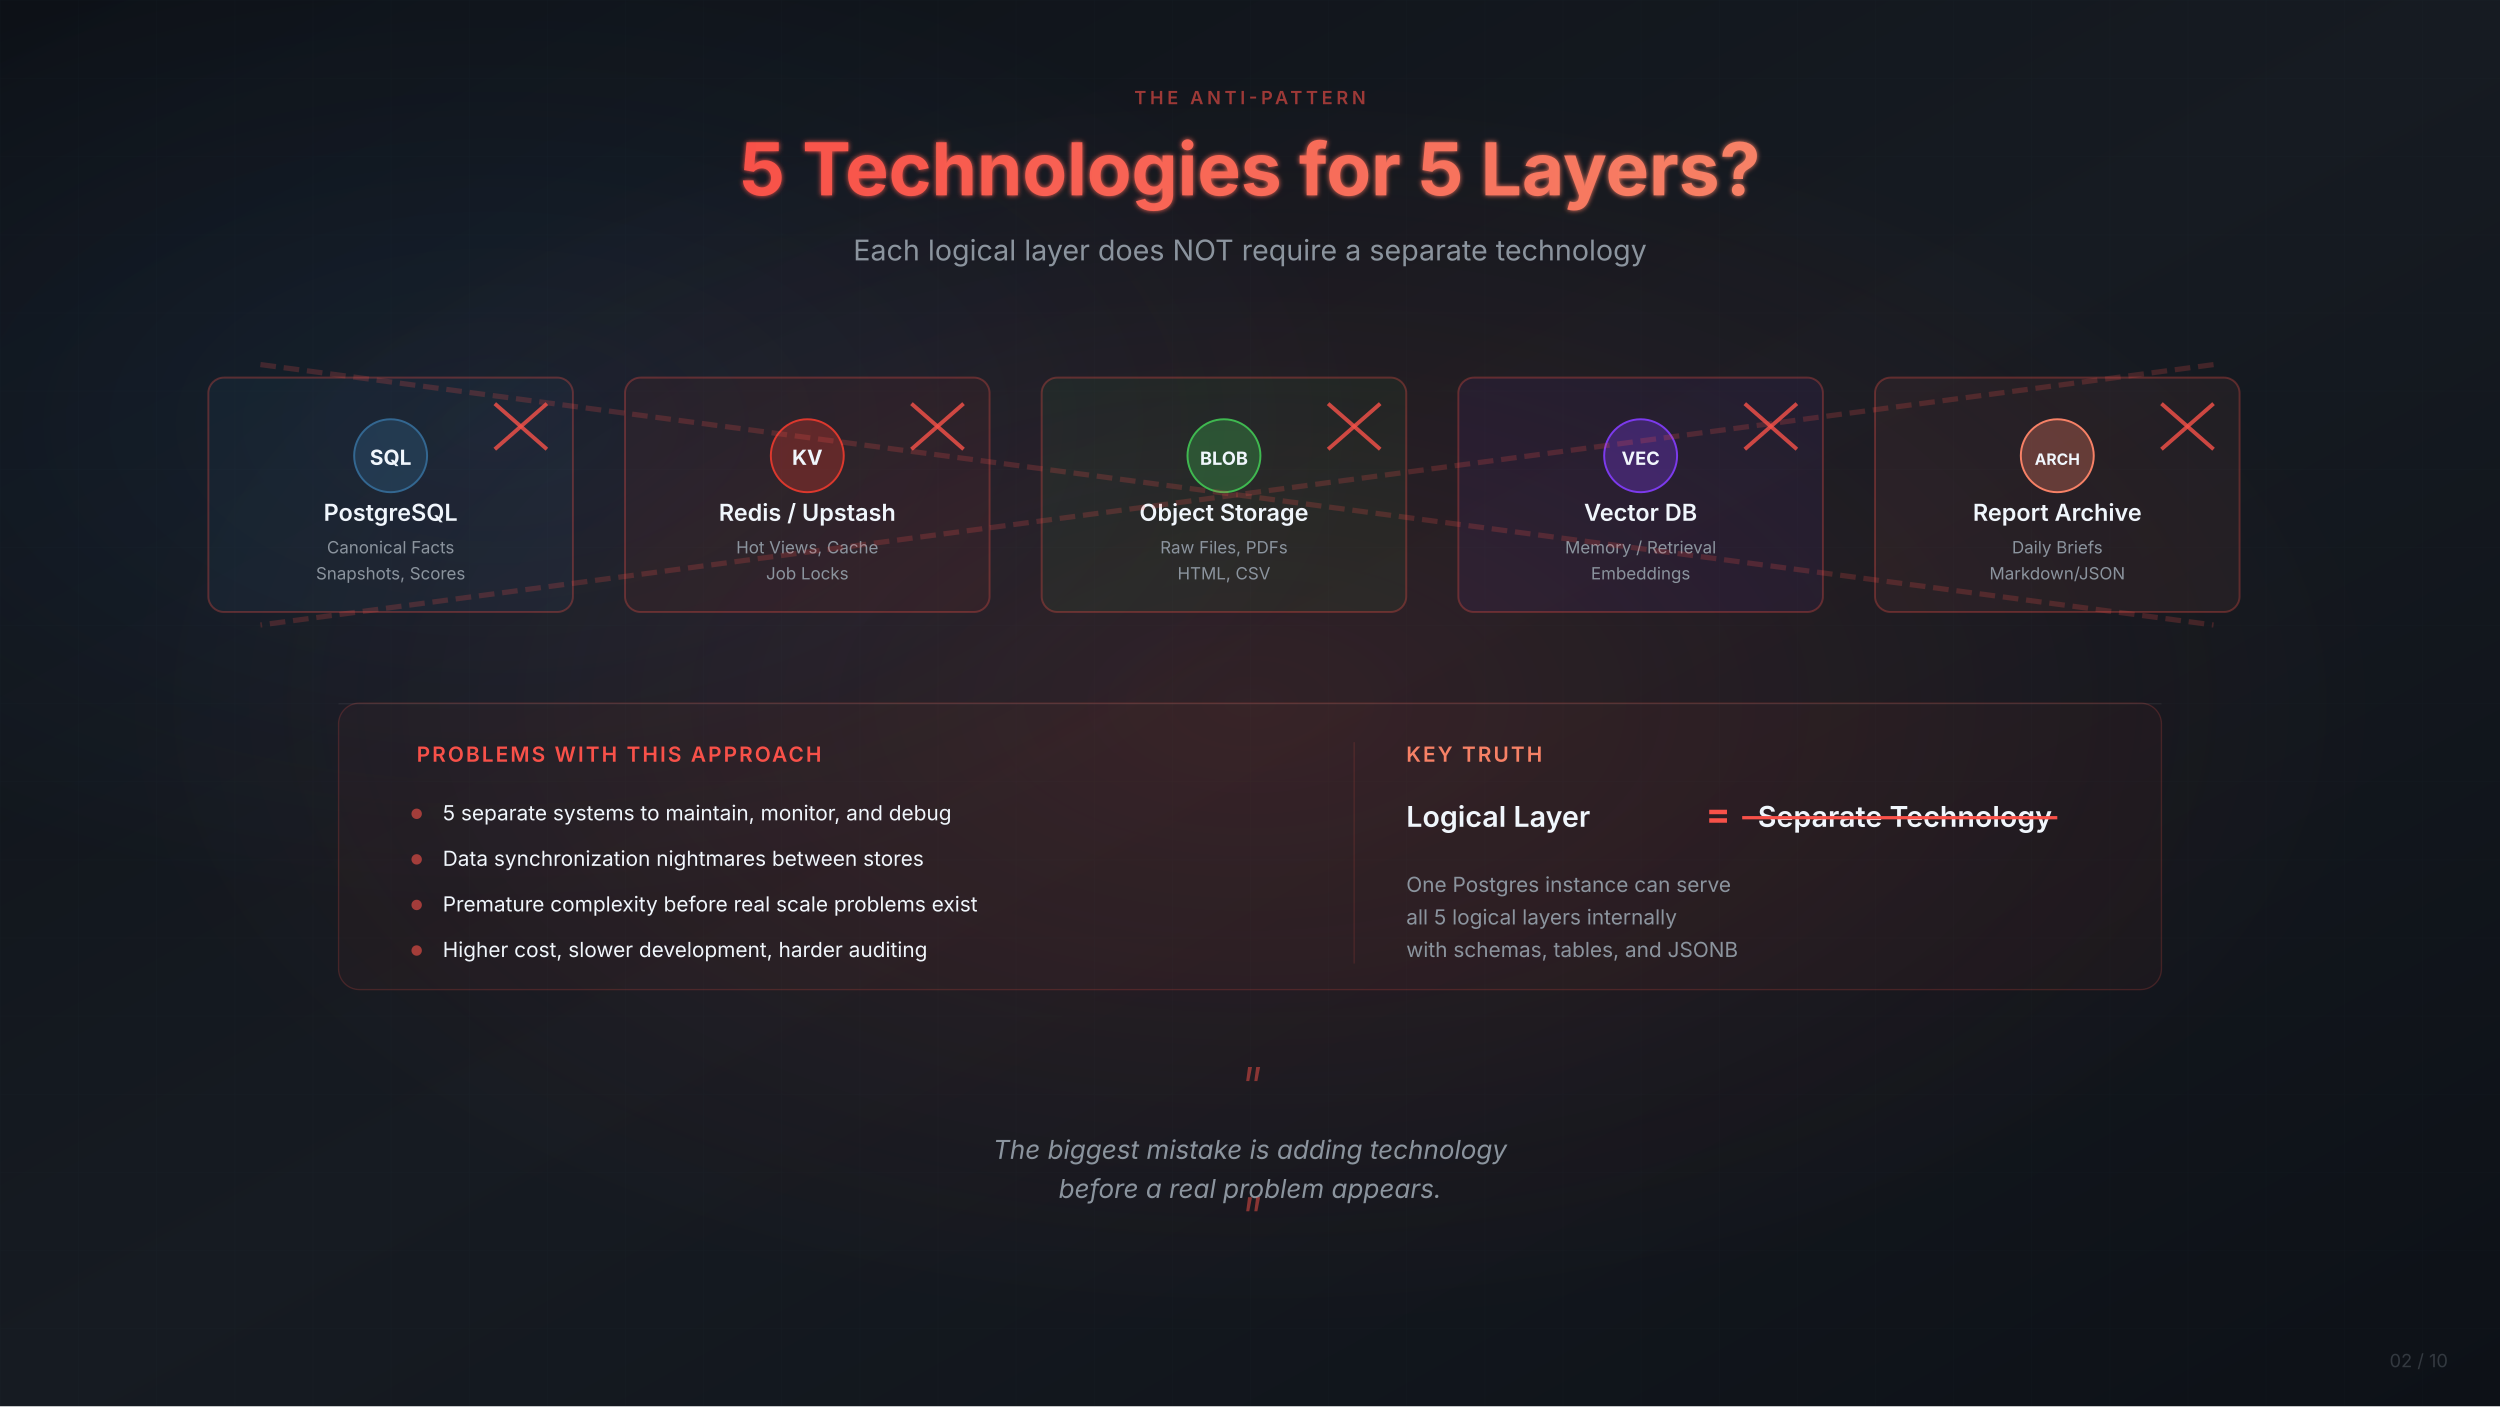
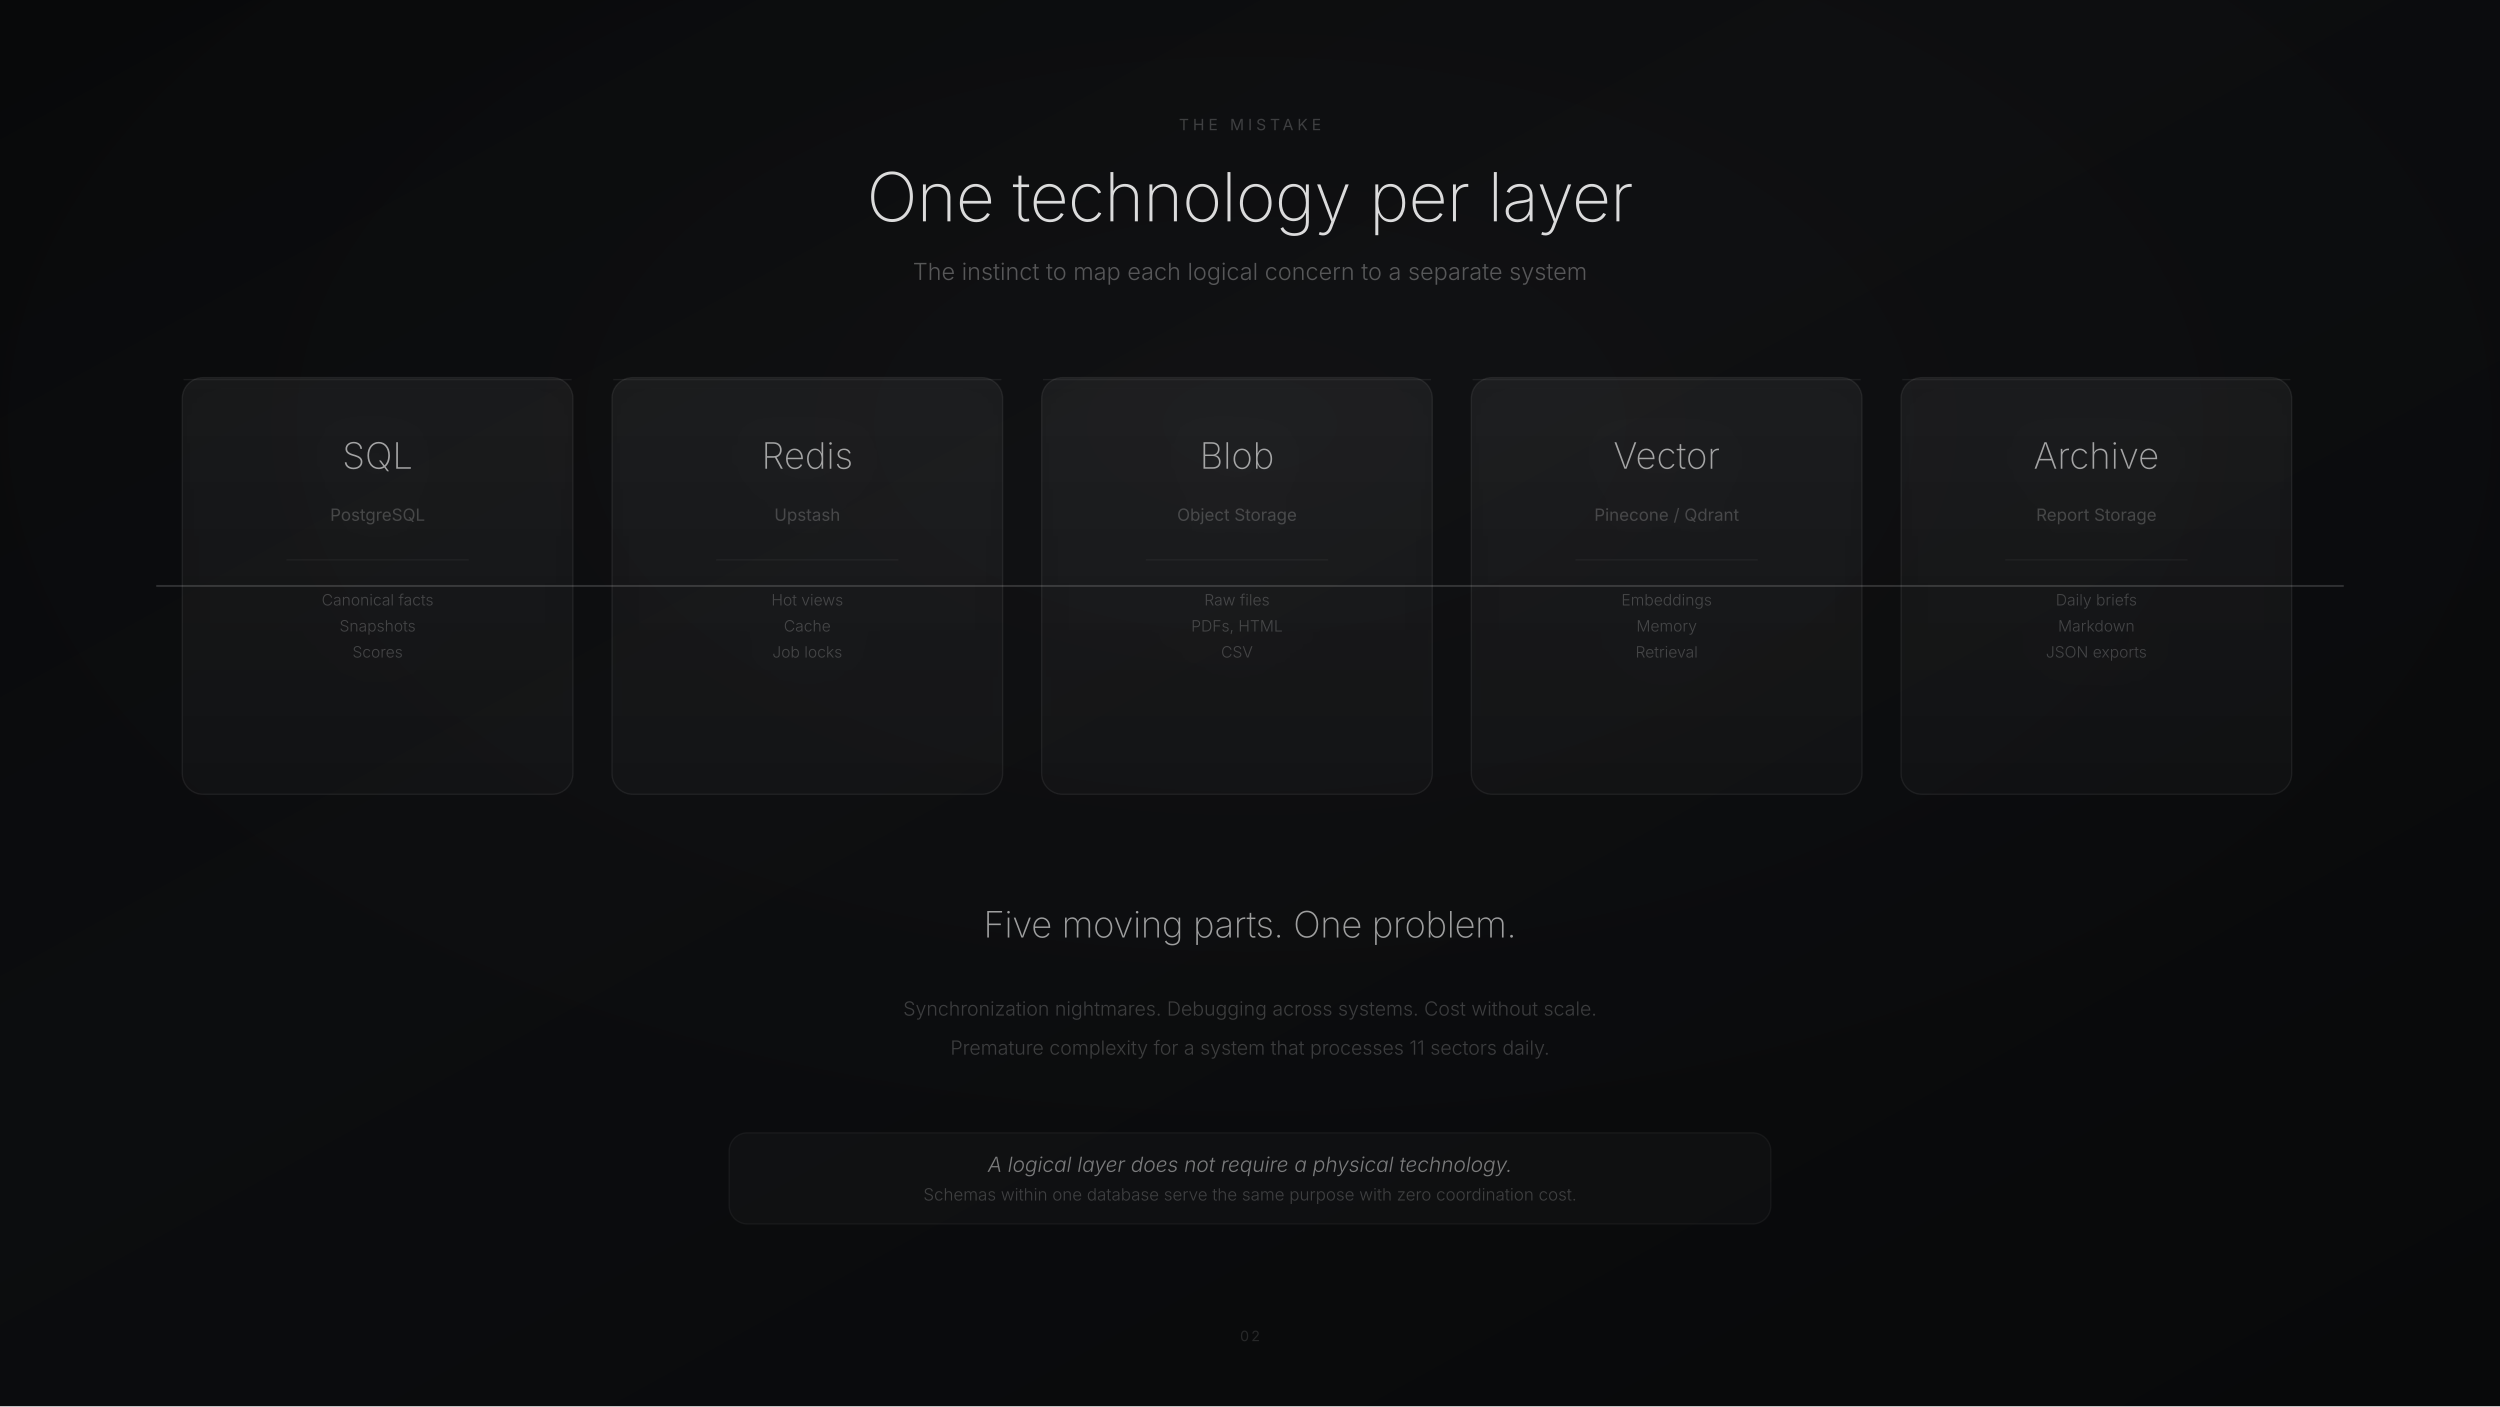
<svg xmlns="http://www.w3.org/2000/svg" viewBox="0 0 1920 1080" width="1920" height="1080">
-   <style>
-     text { font-family: 'Inter', -apple-system, 'SF Pro Display', 'Segoe UI', sans-serif; }
-   </style>
  <defs>
    <linearGradient id="bg" x1="0%" y1="0%" x2="100%" y2="100%">
-       <stop offset="0%" stop-color="#0d1117" />
-       <stop offset="50%" stop-color="#161b22" />
-       <stop offset="100%" stop-color="#0d1117" />
+       <stop offset="0%" stop-color="#08090a" />
+       <stop offset="40%" stop-color="#0c0d0f" />
+       <stop offset="100%" stop-color="#08090a" />
    </linearGradient>
-     <radialGradient id="glow-red" cx="50%" cy="50%" r="45%">
-       <stop offset="0%" stop-color="rgba(248,81,73,0.12)" />
-       <stop offset="100%" stop-color="rgba(248,81,73,0)" />
+     <radialGradient id="light" cx="50%" cy="30%" r="55%">
+       <stop offset="0%" stop-color="rgba(255,240,240,0.02)" />
+       <stop offset="100%" stop-color="rgba(255,240,240,0)" />
    </radialGradient>
-     <radialGradient id="glow-blue" cx="20%" cy="30%" r="35%">
-       <stop offset="0%" stop-color="rgba(88,166,255,0.08)" />
-       <stop offset="100%" stop-color="rgba(88,166,255,0)" />
-     </radialGradient>
-     <linearGradient id="title-grad" x1="0%" y1="0%" x2="100%" y2="0%">
-       <stop offset="0%" stop-color="#f85149" />
-       <stop offset="100%" stop-color="#f78166" />
+     <linearGradient id="glass-fill" x1="0%" y1="0%" x2="0%" y2="100%">
+       <stop offset="0%" stop-color="rgba(255,255,255,0.05)" />
+       <stop offset="100%" stop-color="rgba(255,255,255,0.015)" />
    </linearGradient>
-     <pattern id="grid" width="60" height="60" patternUnits="userSpaceOnUse">
-       <path d="M 60 0 L 0 0 0 60" fill="none" stroke="rgba(88,166,255,0.03)" stroke-width="0.5" />
-     </pattern>
-     <filter id="glow-filter">
-       <feGaussianBlur stdDeviation="2" result="blur" />
-       <feMerge>
-         <feMergeNode in="blur" />
-         <feMergeNode in="SourceGraphic" />
-       </feMerge>
+     <filter id="shadow-card" x="-5%" y="-5%" width="110%" height="115%">
+       <feDropShadow dx="0" dy="6" stdDeviation="16" flood-color="rgba(0,0,0,0.35)" />
    </filter>
  </defs>
  <rect width="1920" height="1080" fill="url(#bg)" />
-   <rect width="1920" height="1080" fill="url(#grid)" />
-   <rect width="1920" height="1080" fill="url(#glow-red)" />
-   <rect width="1920" height="1080" fill="url(#glow-blue)" />
-   <text x="960" y="80" text-anchor="middle" fill="rgba(248,81,73,0.6)" font-size="14" font-weight="600" letter-spacing="0.2em">THE ANTI-PATTERN</text>
-   <text x="960" y="150" text-anchor="middle" fill="url(#title-grad)" font-size="56" font-weight="700" filter="url(#glow-filter)">5 Technologies for 5 Layers?</text>
-   <text x="960" y="200" text-anchor="middle" fill="#8b949e" font-size="22" font-weight="400">Each logical layer does NOT require a separate technology</text>
-   <g transform="translate(160, 290)">
-     <rect width="280" height="180" rx="12" fill="rgba(51,103,145,0.08)" stroke="rgba(248,81,73,0.3)" stroke-width="1.5" />
-     <circle cx="140" cy="60" r="28" fill="rgba(51,103,145,0.3)" stroke="#336791" stroke-width="1.5" />
-     <text x="140" y="67" text-anchor="middle" fill="#f0f6fc" font-size="16" font-weight="700">SQL</text>
-     <text x="140" y="110" text-anchor="middle" fill="#f0f6fc" font-size="18" font-weight="600">PostgreSQL</text>
-     <text x="140" y="135" text-anchor="middle" fill="#8b949e" font-size="13">Canonical Facts</text>
-     <text x="140" y="155" text-anchor="middle" fill="#8b949e" font-size="13">Snapshots, Scores</text>
-     <line x1="220" y1="20" x2="260" y2="55" stroke="#f85149" stroke-width="3" opacity="0.8" />
-     <line x1="260" y1="20" x2="220" y2="55" stroke="#f85149" stroke-width="3" opacity="0.8" />
+   <rect width="1920" height="1080" fill="url(#light)" />
+   <text x="960" y="100" text-anchor="middle" fill="rgba(255,255,255,0.2)" font-family="'SF Pro Display', 'Inter', -apple-system, sans-serif" font-size="12" font-weight="400" letter-spacing="0.25em">THE MISTAKE</text>
+   <text x="960" y="170" text-anchor="middle" fill="rgba(255,255,255,0.85)" font-family="'SF Pro Display', 'Inter', -apple-system, sans-serif" font-size="52" font-weight="200" letter-spacing="-0.01em">One technology per layer</text>
+   <text x="960" y="215" text-anchor="middle" fill="rgba(255,255,255,0.3)" font-family="'SF Pro Display', 'Inter', -apple-system, sans-serif" font-size="18" font-weight="300">The instinct to map each logical concern to a separate system</text>
+   <g filter="url(#shadow-card)">
+     <rect x="140" y="290" width="300" height="320" rx="16" fill="url(#glass-fill)" stroke="rgba(255,255,255,0.07)" stroke-width="1" />
+     <rect x="141" y="291" width="298" height="1" fill="rgba(255,255,255,0.06)" />
+     <text x="290" y="360" text-anchor="middle" fill="rgba(255,255,255,0.6)" font-family="'SF Pro Display', 'Inter', -apple-system, sans-serif" font-size="28" font-weight="200">SQL</text>
+     <text x="290" y="400" text-anchor="middle" fill="rgba(255,255,255,0.2)" font-family="'SF Pro Display', 'Inter', -apple-system, sans-serif" font-size="13" font-weight="400">PostgreSQL</text>
+     <line x1="220" y1="430" x2="360" y2="430" stroke="rgba(255,255,255,0.04)" stroke-width="1" />
+     <text x="290" y="465" text-anchor="middle" fill="rgba(255,255,255,0.2)" font-family="'SF Pro Display', 'Inter', -apple-system, sans-serif" font-size="12" font-weight="300">Canonical facts</text>
+     <text x="290" y="485" text-anchor="middle" fill="rgba(255,255,255,0.2)" font-family="'SF Pro Display', 'Inter', -apple-system, sans-serif" font-size="12" font-weight="300">Snapshots</text>
+     <text x="290" y="505" text-anchor="middle" fill="rgba(255,255,255,0.2)" font-family="'SF Pro Display', 'Inter', -apple-system, sans-serif" font-size="12" font-weight="300">Scores</text>
  </g>
-   <g transform="translate(480, 290)">
-     <rect width="280" height="180" rx="12" fill="rgba(220,56,45,0.06)" stroke="rgba(248,81,73,0.3)" stroke-width="1.5" />
-     <circle cx="140" cy="60" r="28" fill="rgba(220,56,45,0.3)" stroke="#DC382D" stroke-width="1.5" />
-     <text x="140" y="67" text-anchor="middle" fill="#f0f6fc" font-size="16" font-weight="700">KV</text>
-     <text x="140" y="110" text-anchor="middle" fill="#f0f6fc" font-size="18" font-weight="600">Redis / Upstash</text>
-     <text x="140" y="135" text-anchor="middle" fill="#8b949e" font-size="13">Hot Views, Cache</text>
-     <text x="140" y="155" text-anchor="middle" fill="#8b949e" font-size="13">Job Locks</text>
-     <line x1="220" y1="20" x2="260" y2="55" stroke="#f85149" stroke-width="3" opacity="0.8" />
-     <line x1="260" y1="20" x2="220" y2="55" stroke="#f85149" stroke-width="3" opacity="0.8" />
+   <g filter="url(#shadow-card)">
+     <rect x="470" y="290" width="300" height="320" rx="16" fill="url(#glass-fill)" stroke="rgba(255,255,255,0.07)" stroke-width="1" />
+     <rect x="471" y="291" width="298" height="1" fill="rgba(255,255,255,0.06)" />
+     <text x="620" y="360" text-anchor="middle" fill="rgba(255,255,255,0.6)" font-family="'SF Pro Display', 'Inter', -apple-system, sans-serif" font-size="28" font-weight="200">Redis</text>
+     <text x="620" y="400" text-anchor="middle" fill="rgba(255,255,255,0.2)" font-family="'SF Pro Display', 'Inter', -apple-system, sans-serif" font-size="13" font-weight="400">Upstash</text>
+     <line x1="550" y1="430" x2="690" y2="430" stroke="rgba(255,255,255,0.04)" stroke-width="1" />
+     <text x="620" y="465" text-anchor="middle" fill="rgba(255,255,255,0.2)" font-family="'SF Pro Display', 'Inter', -apple-system, sans-serif" font-size="12" font-weight="300">Hot views</text>
+     <text x="620" y="485" text-anchor="middle" fill="rgba(255,255,255,0.2)" font-family="'SF Pro Display', 'Inter', -apple-system, sans-serif" font-size="12" font-weight="300">Cache</text>
+     <text x="620" y="505" text-anchor="middle" fill="rgba(255,255,255,0.2)" font-family="'SF Pro Display', 'Inter', -apple-system, sans-serif" font-size="12" font-weight="300">Job locks</text>
  </g>
-   <g transform="translate(800, 290)">
-     <rect width="280" height="180" rx="12" fill="rgba(63,185,80,0.06)" stroke="rgba(248,81,73,0.3)" stroke-width="1.5" />
-     <circle cx="140" cy="60" r="28" fill="rgba(63,185,80,0.3)" stroke="#3fb950" stroke-width="1.5" />
-     <text x="140" y="67" text-anchor="middle" fill="#f0f6fc" font-size="14" font-weight="700">BLOB</text>
-     <text x="140" y="110" text-anchor="middle" fill="#f0f6fc" font-size="18" font-weight="600">Object Storage</text>
-     <text x="140" y="135" text-anchor="middle" fill="#8b949e" font-size="13">Raw Files, PDFs</text>
-     <text x="140" y="155" text-anchor="middle" fill="#8b949e" font-size="13">HTML, CSV</text>
-     <line x1="220" y1="20" x2="260" y2="55" stroke="#f85149" stroke-width="3" opacity="0.8" />
-     <line x1="260" y1="20" x2="220" y2="55" stroke="#f85149" stroke-width="3" opacity="0.8" />
+   <g filter="url(#shadow-card)">
+     <rect x="800" y="290" width="300" height="320" rx="16" fill="url(#glass-fill)" stroke="rgba(255,255,255,0.07)" stroke-width="1" />
+     <rect x="801" y="291" width="298" height="1" fill="rgba(255,255,255,0.06)" />
+     <text x="950" y="360" text-anchor="middle" fill="rgba(255,255,255,0.6)" font-family="'SF Pro Display', 'Inter', -apple-system, sans-serif" font-size="28" font-weight="200">Blob</text>
+     <text x="950" y="400" text-anchor="middle" fill="rgba(255,255,255,0.2)" font-family="'SF Pro Display', 'Inter', -apple-system, sans-serif" font-size="13" font-weight="400">Object Storage</text>
+     <line x1="880" y1="430" x2="1020" y2="430" stroke="rgba(255,255,255,0.04)" stroke-width="1" />
+     <text x="950" y="465" text-anchor="middle" fill="rgba(255,255,255,0.2)" font-family="'SF Pro Display', 'Inter', -apple-system, sans-serif" font-size="12" font-weight="300">Raw files</text>
+     <text x="950" y="485" text-anchor="middle" fill="rgba(255,255,255,0.2)" font-family="'SF Pro Display', 'Inter', -apple-system, sans-serif" font-size="12" font-weight="300">PDFs, HTML</text>
+     <text x="950" y="505" text-anchor="middle" fill="rgba(255,255,255,0.2)" font-family="'SF Pro Display', 'Inter', -apple-system, sans-serif" font-size="12" font-weight="300">CSV</text>
  </g>
-   <g transform="translate(1120, 290)">
-     <rect width="280" height="180" rx="12" fill="rgba(124,58,237,0.06)" stroke="rgba(248,81,73,0.3)" stroke-width="1.5" />
-     <circle cx="140" cy="60" r="28" fill="rgba(124,58,237,0.3)" stroke="#7c3aed" stroke-width="1.5" />
-     <text x="140" y="67" text-anchor="middle" fill="#f0f6fc" font-size="14" font-weight="700">VEC</text>
-     <text x="140" y="110" text-anchor="middle" fill="#f0f6fc" font-size="18" font-weight="600">Vector DB</text>
-     <text x="140" y="135" text-anchor="middle" fill="#8b949e" font-size="13">Memory / Retrieval</text>
-     <text x="140" y="155" text-anchor="middle" fill="#8b949e" font-size="13">Embeddings</text>
-     <line x1="220" y1="20" x2="260" y2="55" stroke="#f85149" stroke-width="3" opacity="0.8" />
-     <line x1="260" y1="20" x2="220" y2="55" stroke="#f85149" stroke-width="3" opacity="0.8" />
+   <g filter="url(#shadow-card)">
+     <rect x="1130" y="290" width="300" height="320" rx="16" fill="url(#glass-fill)" stroke="rgba(255,255,255,0.07)" stroke-width="1" />
+     <rect x="1131" y="291" width="298" height="1" fill="rgba(255,255,255,0.06)" />
+     <text x="1280" y="360" text-anchor="middle" fill="rgba(255,255,255,0.6)" font-family="'SF Pro Display', 'Inter', -apple-system, sans-serif" font-size="28" font-weight="200">Vector</text>
+     <text x="1280" y="400" text-anchor="middle" fill="rgba(255,255,255,0.2)" font-family="'SF Pro Display', 'Inter', -apple-system, sans-serif" font-size="13" font-weight="400">Pinecone / Qdrant</text>
+     <line x1="1210" y1="430" x2="1350" y2="430" stroke="rgba(255,255,255,0.04)" stroke-width="1" />
+     <text x="1280" y="465" text-anchor="middle" fill="rgba(255,255,255,0.2)" font-family="'SF Pro Display', 'Inter', -apple-system, sans-serif" font-size="12" font-weight="300">Embeddings</text>
+     <text x="1280" y="485" text-anchor="middle" fill="rgba(255,255,255,0.2)" font-family="'SF Pro Display', 'Inter', -apple-system, sans-serif" font-size="12" font-weight="300">Memory</text>
+     <text x="1280" y="505" text-anchor="middle" fill="rgba(255,255,255,0.2)" font-family="'SF Pro Display', 'Inter', -apple-system, sans-serif" font-size="12" font-weight="300">Retrieval</text>
  </g>
-   <g transform="translate(1440, 290)">
-     <rect width="280" height="180" rx="12" fill="rgba(247,129,102,0.06)" stroke="rgba(248,81,73,0.3)" stroke-width="1.5" />
-     <circle cx="140" cy="60" r="28" fill="rgba(247,129,102,0.3)" stroke="#f78166" stroke-width="1.5" />
-     <text x="140" y="67" text-anchor="middle" fill="#f0f6fc" font-size="12" font-weight="700">ARCH</text>
-     <text x="140" y="110" text-anchor="middle" fill="#f0f6fc" font-size="18" font-weight="600">Report Archive</text>
-     <text x="140" y="135" text-anchor="middle" fill="#8b949e" font-size="13">Daily Briefs</text>
-     <text x="140" y="155" text-anchor="middle" fill="#8b949e" font-size="13">Markdown/JSON</text>
-     <line x1="220" y1="20" x2="260" y2="55" stroke="#f85149" stroke-width="3" opacity="0.8" />
-     <line x1="260" y1="20" x2="220" y2="55" stroke="#f85149" stroke-width="3" opacity="0.8" />
+   <g filter="url(#shadow-card)">
+     <rect x="1460" y="290" width="300" height="320" rx="16" fill="url(#glass-fill)" stroke="rgba(255,255,255,0.07)" stroke-width="1" />
+     <rect x="1461" y="291" width="298" height="1" fill="rgba(255,255,255,0.06)" />
+     <text x="1610" y="360" text-anchor="middle" fill="rgba(255,255,255,0.6)" font-family="'SF Pro Display', 'Inter', -apple-system, sans-serif" font-size="28" font-weight="200">Archive</text>
+     <text x="1610" y="400" text-anchor="middle" fill="rgba(255,255,255,0.2)" font-family="'SF Pro Display', 'Inter', -apple-system, sans-serif" font-size="13" font-weight="400">Report Storage</text>
+     <line x1="1540" y1="430" x2="1680" y2="430" stroke="rgba(255,255,255,0.04)" stroke-width="1" />
+     <text x="1610" y="465" text-anchor="middle" fill="rgba(255,255,255,0.2)" font-family="'SF Pro Display', 'Inter', -apple-system, sans-serif" font-size="12" font-weight="300">Daily briefs</text>
+     <text x="1610" y="485" text-anchor="middle" fill="rgba(255,255,255,0.2)" font-family="'SF Pro Display', 'Inter', -apple-system, sans-serif" font-size="12" font-weight="300">Markdown</text>
+     <text x="1610" y="505" text-anchor="middle" fill="rgba(255,255,255,0.2)" font-family="'SF Pro Display', 'Inter', -apple-system, sans-serif" font-size="12" font-weight="300">JSON exports</text>
  </g>
-   <line x1="200" y1="280" x2="1700" y2="480" stroke="#f85149" stroke-width="4" opacity="0.2" stroke-dasharray="12,6" />
-   <line x1="1700" y1="280" x2="200" y2="480" stroke="#f85149" stroke-width="4" opacity="0.2" stroke-dasharray="12,6" />
-   <g transform="translate(260, 540)">
-     <rect width="1400" height="220" rx="16" fill="rgba(248,81,73,0.04)" stroke="rgba(248,81,73,0.2)" stroke-width="1" />
-     <rect width="1400" height="1" y="0" rx="0" fill="rgba(255,255,255,0.06)" />
-     <text x="60" y="45" fill="#f85149" font-size="16" font-weight="600" letter-spacing="0.1em">PROBLEMS WITH THIS APPROACH</text>
-     <circle cx="60" cy="85" r="4" fill="#f85149" opacity="0.6" />
-     <text x="80" y="90" fill="#f0f6fc" font-size="16" font-weight="400">5 separate systems to maintain, monitor, and debug</text>
-     <circle cx="60" cy="120" r="4" fill="#f85149" opacity="0.6" />
-     <text x="80" y="125" fill="#f0f6fc" font-size="16" font-weight="400">Data synchronization nightmares between stores</text>
-     <circle cx="60" cy="155" r="4" fill="#f85149" opacity="0.6" />
-     <text x="80" y="160" fill="#f0f6fc" font-size="16" font-weight="400">Premature complexity before real scale problems exist</text>
-     <circle cx="60" cy="190" r="4" fill="#f85149" opacity="0.6" />
-     <text x="80" y="195" fill="#f0f6fc" font-size="16" font-weight="400">Higher cost, slower development, harder auditing</text>
-     <line x1="780" y1="30" x2="780" y2="200" stroke="rgba(248,81,73,0.15)" stroke-width="1" />
-     <text x="820" y="45" fill="#f78166" font-size="16" font-weight="600" letter-spacing="0.1em">KEY TRUTH</text>
-     <text x="820" y="95" fill="#f0f6fc" font-size="22" font-weight="600">Logical Layer</text>
-     <text x="1050" y="95" fill="#f85149" font-size="28" font-weight="700">=</text>
-     <text x="1090" y="95" fill="#f0f6fc" font-size="22" font-weight="600">Separate Technology</text>
-     <line x1="1078" y1="88" x2="1320" y2="88" stroke="#f85149" stroke-width="2.5" />
-     <text x="820" y="145" fill="#8b949e" font-size="16" font-weight="400">One Postgres instance can serve</text>
-     <text x="820" y="170" fill="#8b949e" font-size="16" font-weight="400">all 5 logical layers internally</text>
-     <text x="820" y="195" fill="#8b949e" font-size="16" font-weight="400">with schemas, tables, and JSONB</text>
+   <line x1="120" y1="450" x2="1800" y2="450" stroke="rgba(255,255,255,0.15)" stroke-width="1.5" />
+   <text x="960" y="720" text-anchor="middle" fill="rgba(255,255,255,0.6)" font-family="'SF Pro Display', 'Inter', -apple-system, sans-serif" font-size="28" font-weight="200" letter-spacing="-0.01em">Five moving parts. One problem.</text>
+   <text x="960" y="780" text-anchor="middle" fill="rgba(255,255,255,0.2)" font-family="'SF Pro Display', 'Inter', -apple-system, sans-serif" font-size="15" font-weight="300">Synchronization nightmares. Debugging across systems. Cost without scale.</text>
+   <text x="960" y="810" text-anchor="middle" fill="rgba(255,255,255,0.2)" font-family="'SF Pro Display', 'Inter', -apple-system, sans-serif" font-size="15" font-weight="300">Premature complexity for a system that processes 11 sectors daily.</text>
+   <g transform="translate(560, 870)">
+     <rect width="800" height="70" rx="14" fill="rgba(255,255,255,0.02)" stroke="rgba(255,255,255,0.05)" stroke-width="1" />
+     <text x="400" y="30" text-anchor="middle" fill="rgba(255,255,255,0.45)" font-family="'SF Pro Display', 'Inter', -apple-system, sans-serif" font-size="16" font-weight="300" font-style="italic">A logical layer does not require a physical technology.</text>
+     <text x="400" y="52" text-anchor="middle" fill="rgba(255,255,255,0.2)" font-family="'SF Pro Display', 'Inter', -apple-system, sans-serif" font-size="13" font-weight="300">Schemas within one database serve the same purpose with zero coordination cost.</text>
  </g>
-   <text x="960" y="850" text-anchor="middle" fill="rgba(248,81,73,0.5)" font-size="42" font-weight="300" font-style="italic">"</text>
-   <text x="960" y="890" text-anchor="middle" fill="#8b949e" font-size="20" font-weight="400" font-style="italic">The biggest mistake is adding technology</text>
-   <text x="960" y="920" text-anchor="middle" fill="#8b949e" font-size="20" font-weight="400" font-style="italic">before a real problem appears.</text>
-   <text x="960" y="950" text-anchor="middle" fill="rgba(248,81,73,0.5)" font-size="42" font-weight="300" font-style="italic">"</text>
-   <text x="1880" y="1050" text-anchor="end" fill="rgba(139,148,158,0.3)" font-size="14" font-weight="400">02 / 10</text>
+   <text x="960" y="1030" text-anchor="middle" fill="rgba(255,255,255,0.12)" font-family="'SF Pro Display', 'Inter', -apple-system, sans-serif" font-size="11" font-weight="400" letter-spacing="0.15em">02</text>
</svg>
